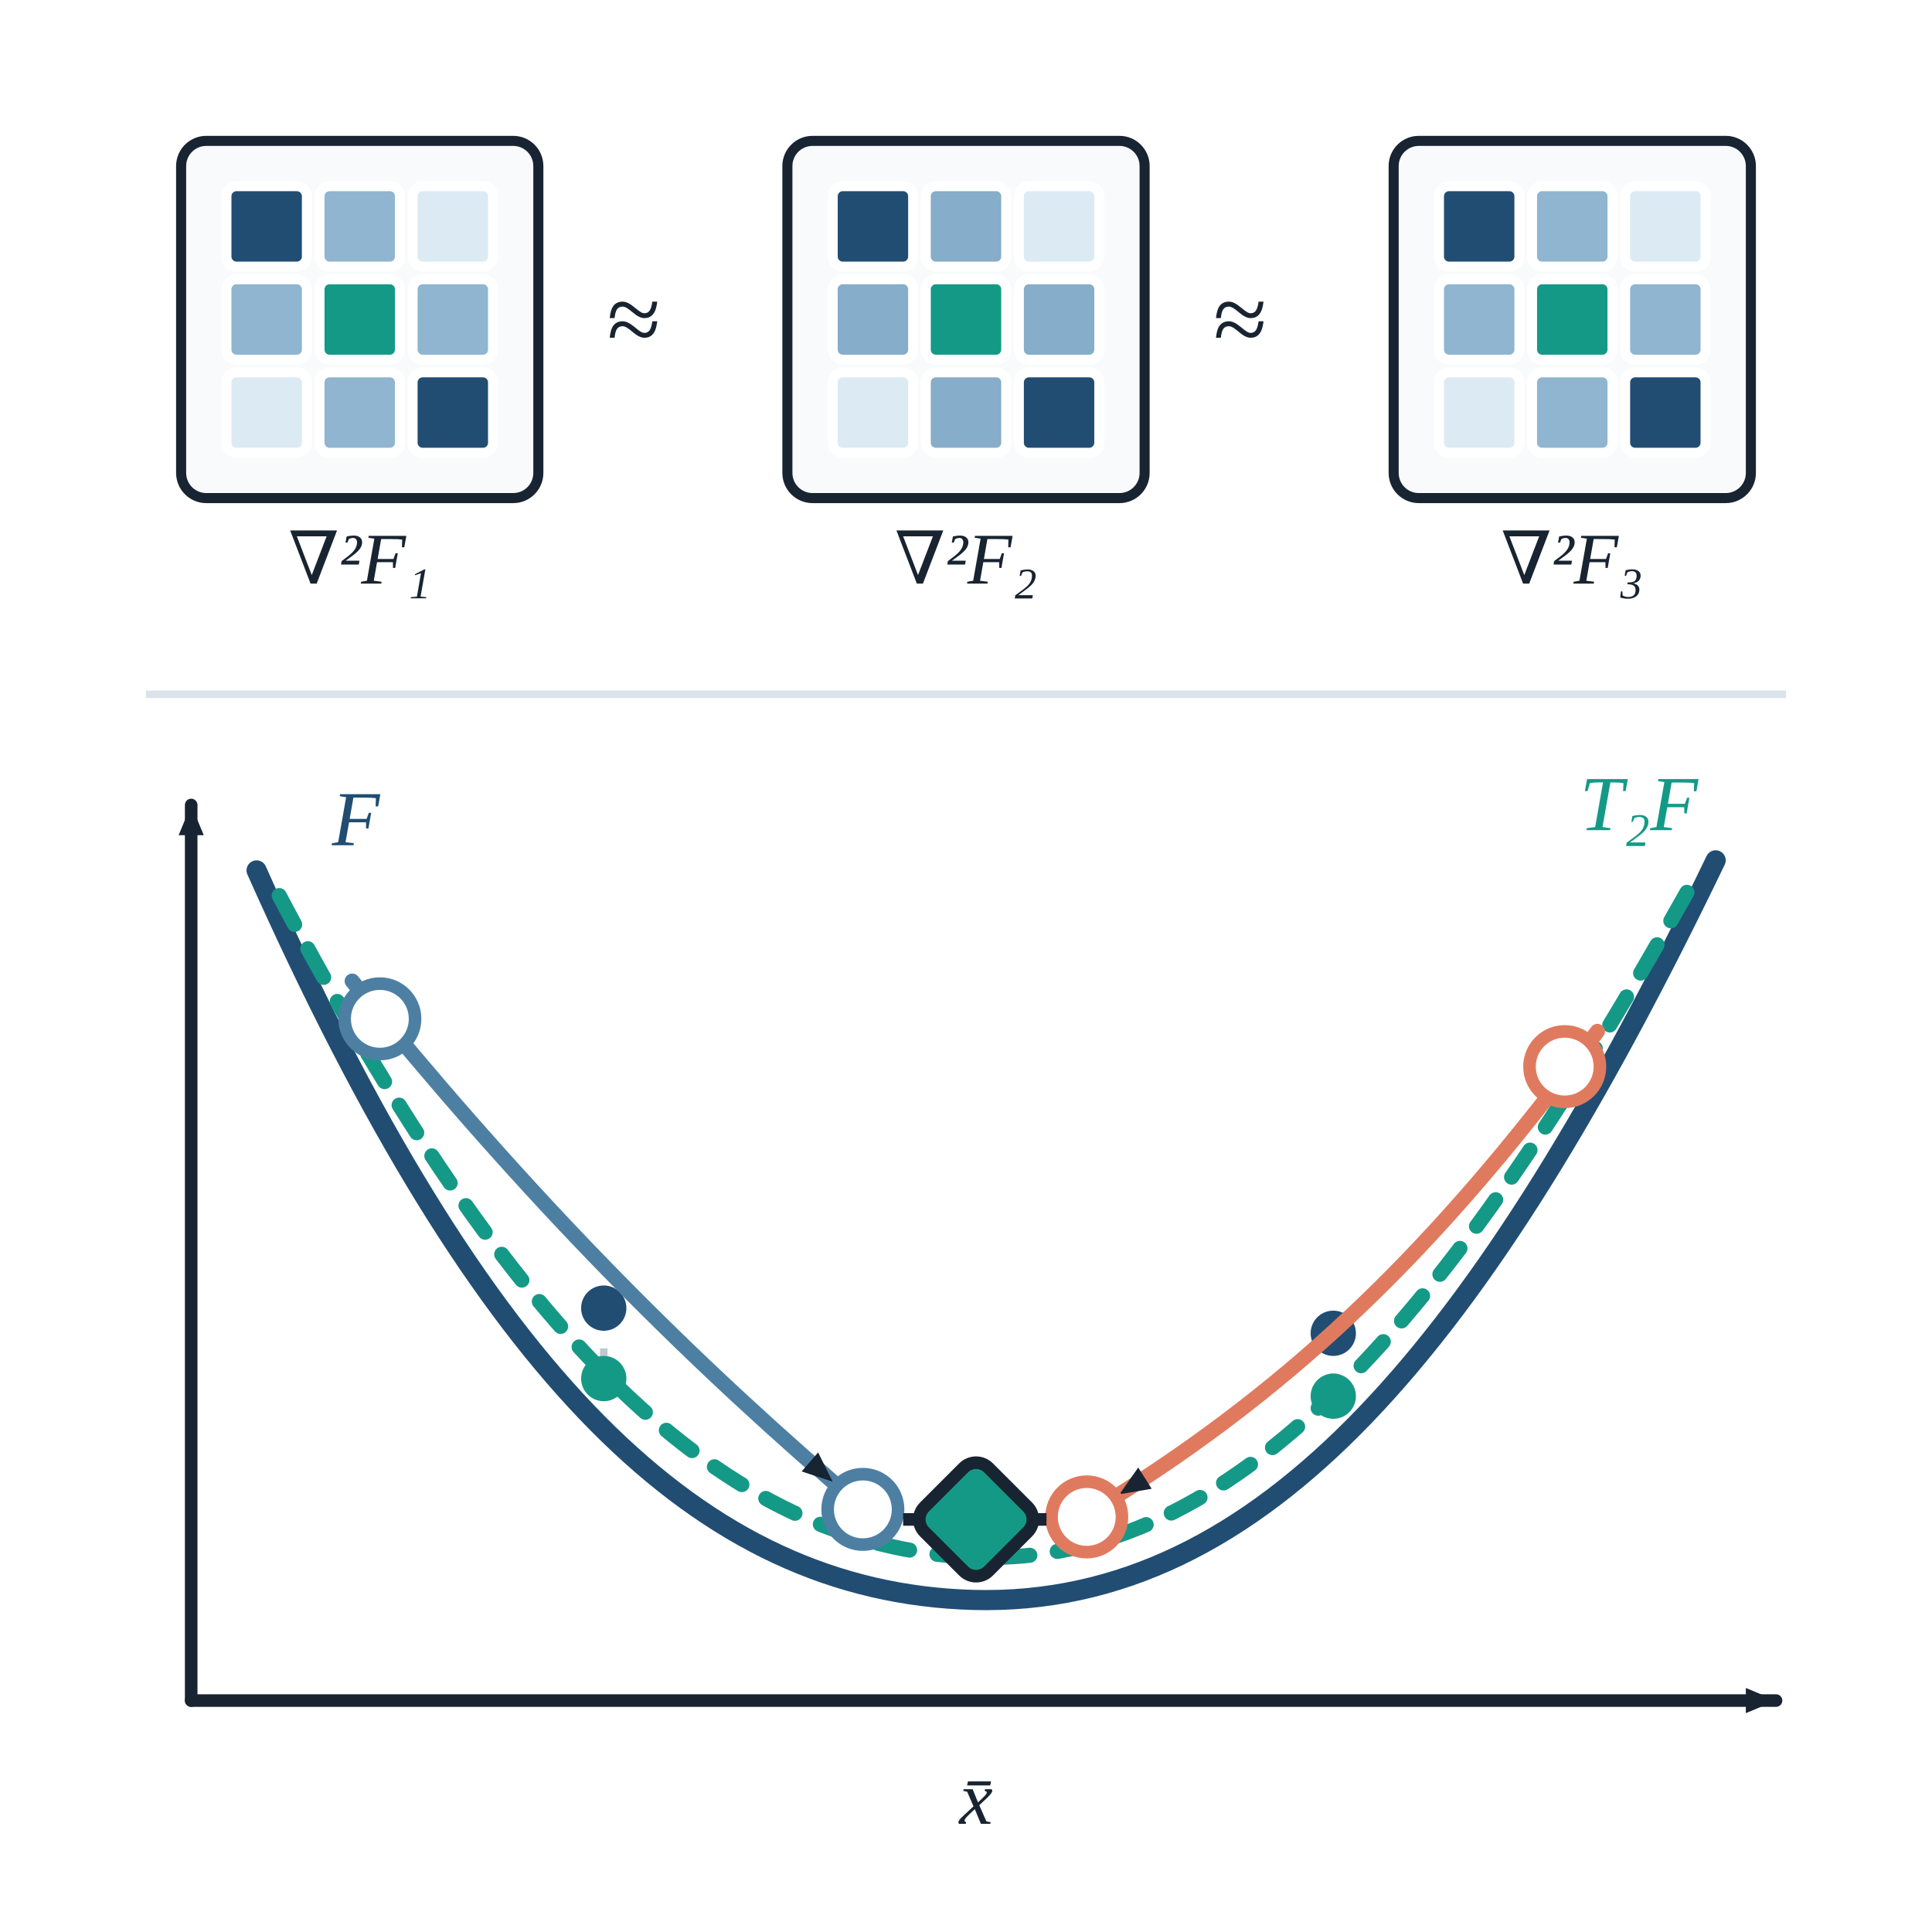
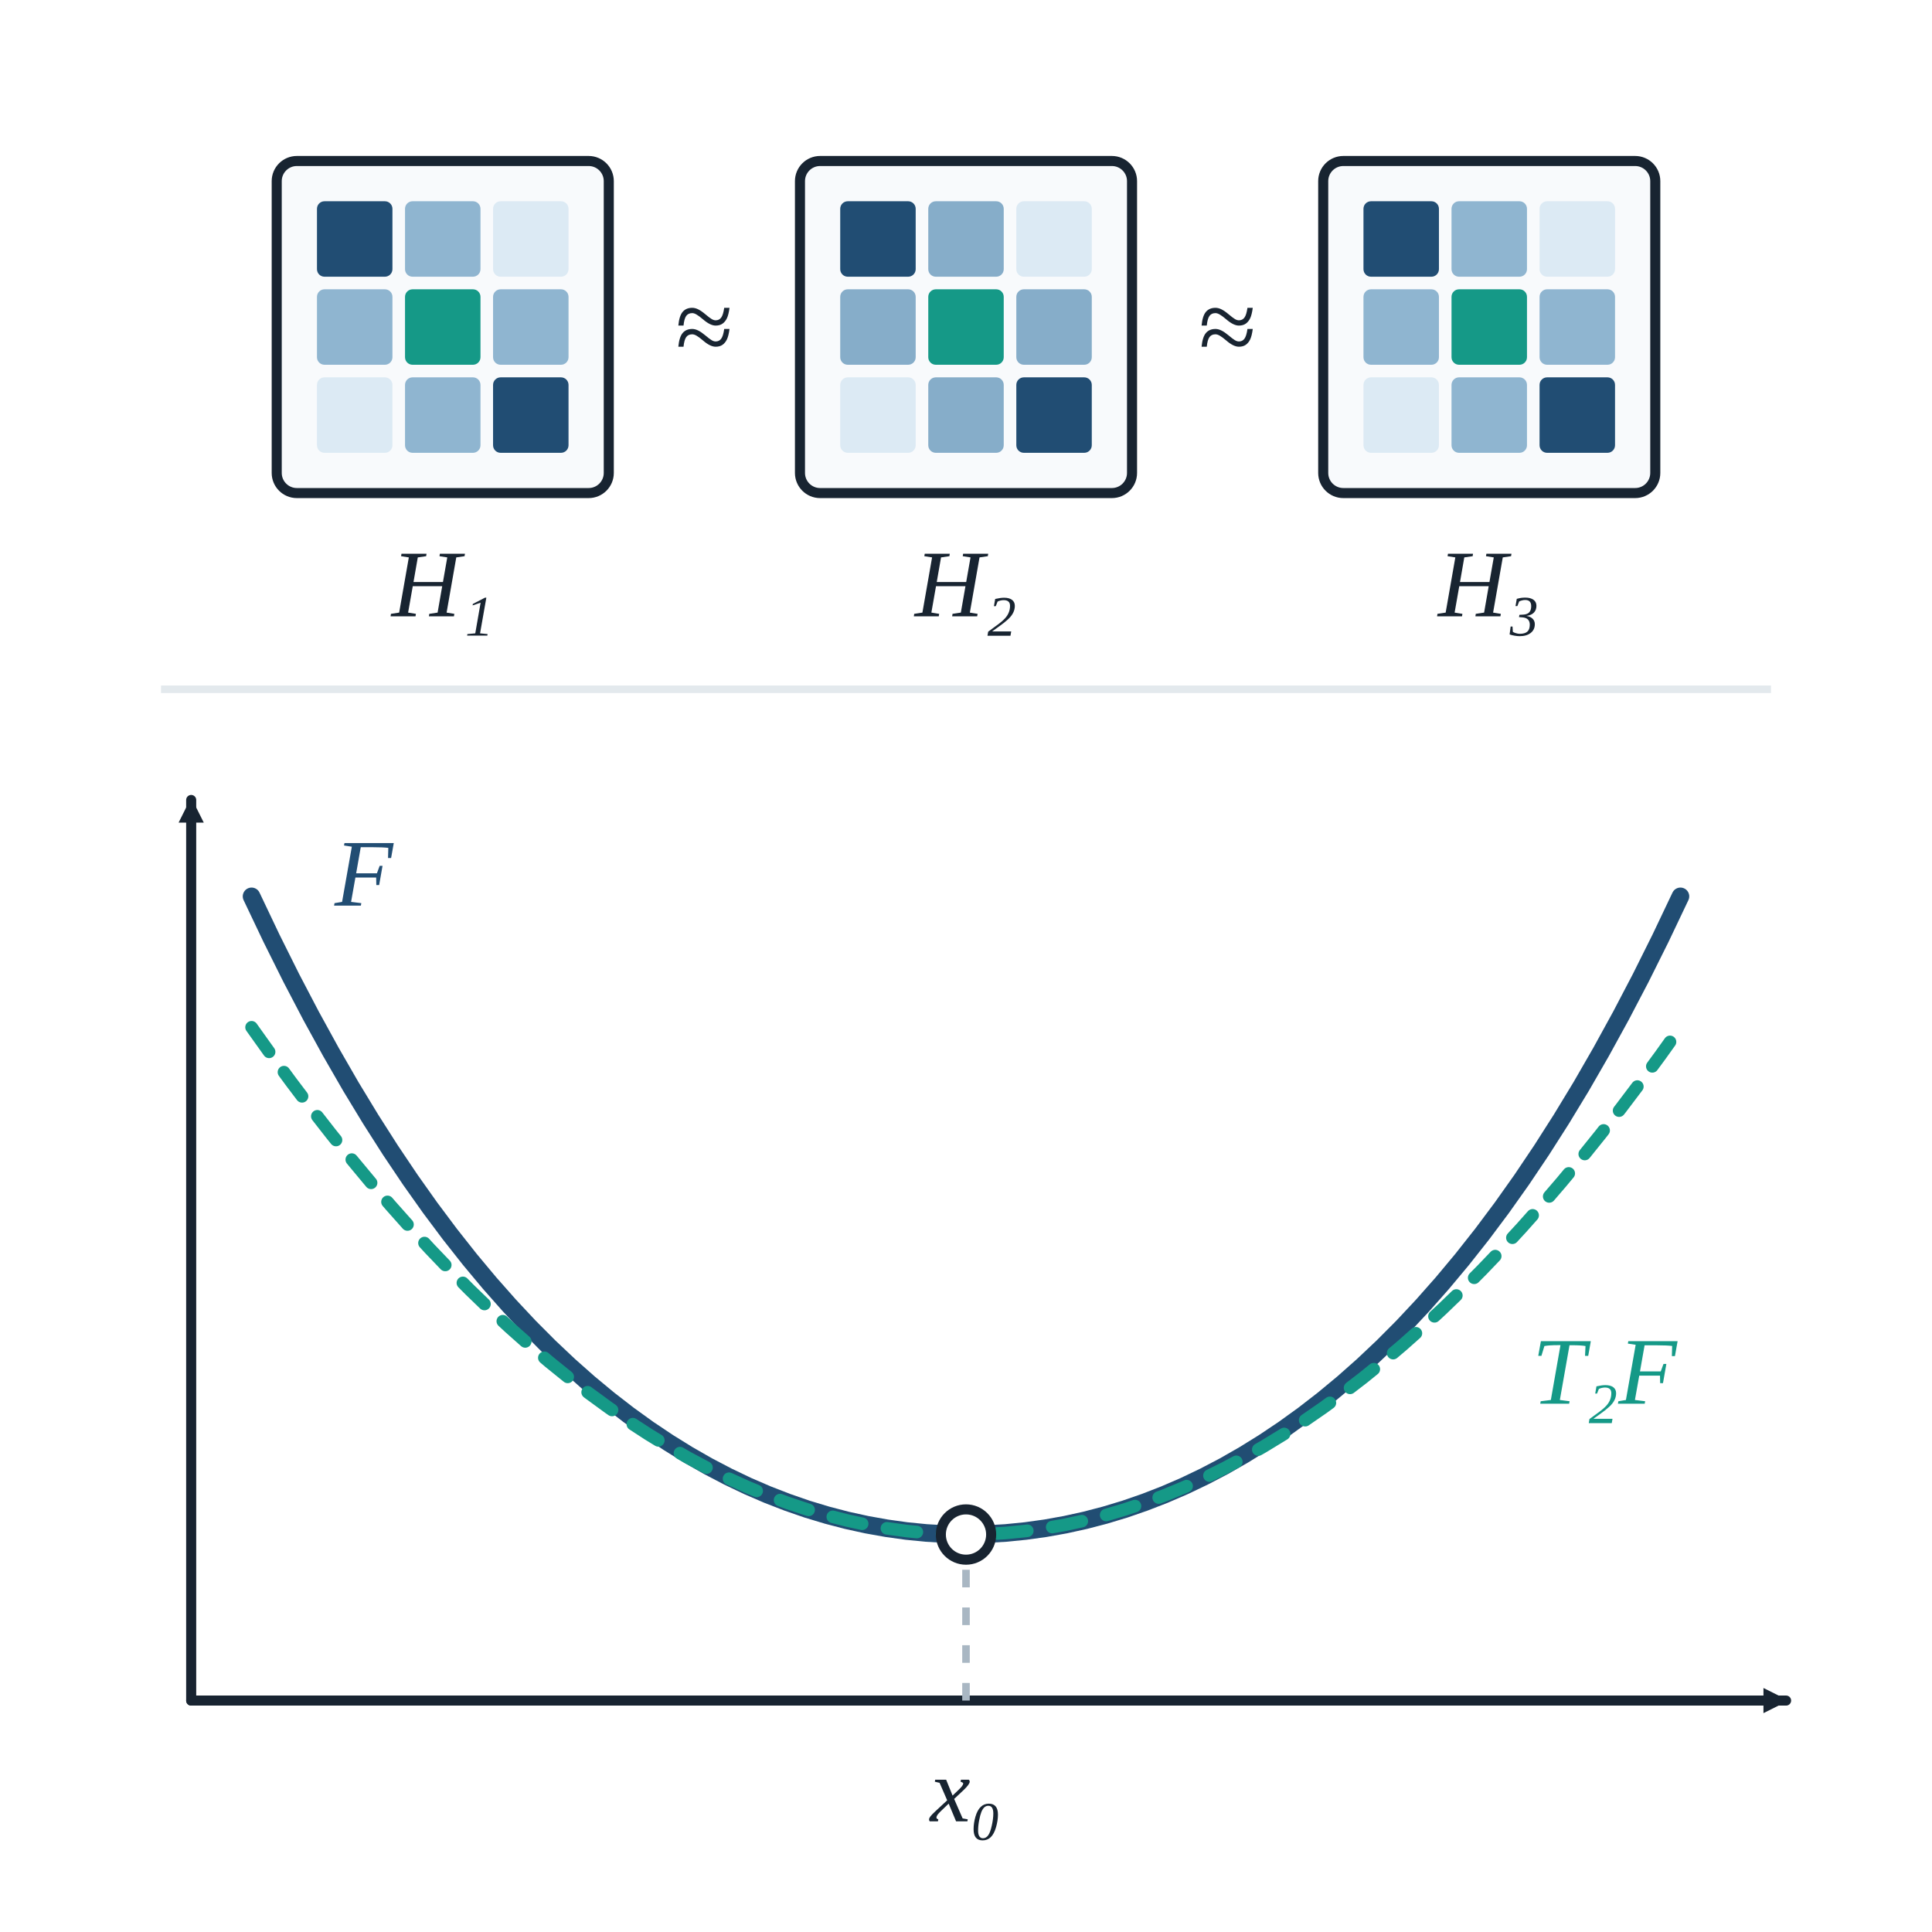
<svg xmlns="http://www.w3.org/2000/svg" viewBox="0 0 768 768" role="img" aria-labelledby="title desc">
-   <rect width="768" height="768" fill="#ffffff" />
  <defs>
-     <marker id="third-arrow" markerWidth="14" markerHeight="12" refX="13" refY="6" orient="auto" markerUnits="userSpaceOnUse">
-       <path d="M1 1L13 6L1 11Z" fill="#182431" />
+     <style>.label { font-family: 'Times New Roman', Times, serif; fill: #182431; }</style>
+     <marker id="arrow" markerWidth="12" markerHeight="12" refX="10" refY="6" orient="auto" markerUnits="userSpaceOnUse">
+       <path d="M1 1L11 6L1 11Z" fill="#182431" />
    </marker>
-     <marker id="third-teal-arrow" markerWidth="14" markerHeight="12" refX="13" refY="6" orient="auto" markerUnits="userSpaceOnUse">
-       <path d="M1 1L13 6L1 11Z" fill="#159987" />
-     </marker>
-     <style>
-       .label { font-family: Georgia, 'Times New Roman', serif; fill: #182431; }
-       .axis { fill: none; stroke: #182431; stroke-width: 5; stroke-linecap: round; }
-       .guide { fill: none; stroke: #bdc8d2; stroke-width: 3; stroke-dasharray: 8 8; }
-     </style>
  </defs>
-   <g aria-label="similar Hessians">
-     <g transform="translate(72 56)">
-       <rect width="142" height="142" rx="10" fill="#f8fafc" stroke="#182431" stroke-width="4" />
-       <g stroke="#ffffff" stroke-width="4">
-         <rect x="18" y="18" width="32" height="32" rx="4" fill="#214d73" />
-         <rect x="55" y="18" width="32" height="32" rx="4" fill="#8fb5d0" />
-         <rect x="92" y="18" width="32" height="32" rx="4" fill="#dceaf4" />
-         <rect x="18" y="55" width="32" height="32" rx="4" fill="#8fb5d0" />
-         <rect x="55" y="55" width="32" height="32" rx="4" fill="#159987" />
-         <rect x="92" y="55" width="32" height="32" rx="4" fill="#8fb5d0" />
-         <rect x="18" y="92" width="32" height="32" rx="4" fill="#dceaf4" />
-         <rect x="55" y="92" width="32" height="32" rx="4" fill="#8fb5d0" />
-         <rect x="92" y="92" width="32" height="32" rx="4" fill="#214d73" />
-       </g>
-       <text x="71" y="176" text-anchor="middle" class="label" font-size="29" font-style="italic">∇²F₁</text>
+   <rect width="768" height="768" fill="#fff" />
+   <g aria-label="similar local Hessians">
+     <g transform="translate(110 64)">
+       <rect width="132" height="132" rx="8" fill="#f8fafc" stroke="#182431" stroke-width="4" />
+       <rect x="16" y="16" width="30" height="30" rx="3" fill="#214d73" />
+       <rect x="51" y="16" width="30" height="30" rx="3" fill="#8fb5d0" />
+       <rect x="86" y="16" width="30" height="30" rx="3" fill="#dceaf4" />
+       <rect x="16" y="51" width="30" height="30" rx="3" fill="#8fb5d0" />
+       <rect x="51" y="51" width="30" height="30" rx="3" fill="#159987" />
+       <rect x="86" y="51" width="30" height="30" rx="3" fill="#8fb5d0" />
+       <rect x="16" y="86" width="30" height="30" rx="3" fill="#dceaf4" />
+       <rect x="51" y="86" width="30" height="30" rx="3" fill="#8fb5d0" />
+       <rect x="86" y="86" width="30" height="30" rx="3" fill="#214d73" />
+       <text x="66" y="181" text-anchor="middle" class="label" font-size="38" font-style="italic">H₁</text>
    </g>
-     <text x="252" y="140" text-anchor="middle" class="label" font-size="39">≈</text>
-     <g transform="translate(313 56)">
-       <rect width="142" height="142" rx="10" fill="#f8fafc" stroke="#182431" stroke-width="4" />
-       <g stroke="#ffffff" stroke-width="4">
-         <rect x="18" y="18" width="32" height="32" rx="4" fill="#214d73" />
-         <rect x="55" y="18" width="32" height="32" rx="4" fill="#86adc9" />
-         <rect x="92" y="18" width="32" height="32" rx="4" fill="#dceaf4" />
-         <rect x="18" y="55" width="32" height="32" rx="4" fill="#86adc9" />
-         <rect x="55" y="55" width="32" height="32" rx="4" fill="#159987" />
-         <rect x="92" y="55" width="32" height="32" rx="4" fill="#86adc9" />
-         <rect x="18" y="92" width="32" height="32" rx="4" fill="#dceaf4" />
-         <rect x="55" y="92" width="32" height="32" rx="4" fill="#86adc9" />
-         <rect x="92" y="92" width="32" height="32" rx="4" fill="#214d73" />
-       </g>
-       <text x="71" y="176" text-anchor="middle" class="label" font-size="29" font-style="italic">∇²F₂</text>
+     <g transform="translate(318 64)">
+       <rect width="132" height="132" rx="8" fill="#f8fafc" stroke="#182431" stroke-width="4" />
+       <rect x="16" y="16" width="30" height="30" rx="3" fill="#214d73" />
+       <rect x="51" y="16" width="30" height="30" rx="3" fill="#86adc9" />
+       <rect x="86" y="16" width="30" height="30" rx="3" fill="#dceaf4" />
+       <rect x="16" y="51" width="30" height="30" rx="3" fill="#86adc9" />
+       <rect x="51" y="51" width="30" height="30" rx="3" fill="#159987" />
+       <rect x="86" y="51" width="30" height="30" rx="3" fill="#86adc9" />
+       <rect x="16" y="86" width="30" height="30" rx="3" fill="#dceaf4" />
+       <rect x="51" y="86" width="30" height="30" rx="3" fill="#86adc9" />
+       <rect x="86" y="86" width="30" height="30" rx="3" fill="#214d73" />
+       <text x="66" y="181" text-anchor="middle" class="label" font-size="38" font-style="italic">H₂</text>
    </g>
-     <text x="493" y="140" text-anchor="middle" class="label" font-size="39">≈</text>
-     <g transform="translate(554 56)">
-       <rect width="142" height="142" rx="10" fill="#f8fafc" stroke="#182431" stroke-width="4" />
-       <g stroke="#ffffff" stroke-width="4">
-         <rect x="18" y="18" width="32" height="32" rx="4" fill="#214d73" />
-         <rect x="55" y="18" width="32" height="32" rx="4" fill="#8fb5d0" />
-         <rect x="92" y="18" width="32" height="32" rx="4" fill="#dceaf4" />
-         <rect x="18" y="55" width="32" height="32" rx="4" fill="#8fb5d0" />
-         <rect x="55" y="55" width="32" height="32" rx="4" fill="#159987" />
-         <rect x="92" y="55" width="32" height="32" rx="4" fill="#8fb5d0" />
-         <rect x="18" y="92" width="32" height="32" rx="4" fill="#dceaf4" />
-         <rect x="55" y="92" width="32" height="32" rx="4" fill="#8fb5d0" />
-         <rect x="92" y="92" width="32" height="32" rx="4" fill="#214d73" />
-       </g>
-       <text x="71" y="176" text-anchor="middle" class="label" font-size="29" font-style="italic">∇²F₃</text>
+     <g transform="translate(526 64)">
+       <rect width="132" height="132" rx="8" fill="#f8fafc" stroke="#182431" stroke-width="4" />
+       <rect x="16" y="16" width="30" height="30" rx="3" fill="#214d73" />
+       <rect x="51" y="16" width="30" height="30" rx="3" fill="#8fb5d0" />
+       <rect x="86" y="16" width="30" height="30" rx="3" fill="#dceaf4" />
+       <rect x="16" y="51" width="30" height="30" rx="3" fill="#8fb5d0" />
+       <rect x="51" y="51" width="30" height="30" rx="3" fill="#159987" />
+       <rect x="86" y="51" width="30" height="30" rx="3" fill="#8fb5d0" />
+       <rect x="16" y="86" width="30" height="30" rx="3" fill="#dceaf4" />
+       <rect x="51" y="86" width="30" height="30" rx="3" fill="#8fb5d0" />
+       <rect x="86" y="86" width="30" height="30" rx="3" fill="#214d73" />
+       <text x="66" y="181" text-anchor="middle" class="label" font-size="38" font-style="italic">H₃</text>
    </g>
+     <text x="280" y="144" text-anchor="middle" class="label" font-size="42">≈</text>
+     <text x="488" y="144" text-anchor="middle" class="label" font-size="42">≈</text>
  </g>
-   <line x1="58" y1="276" x2="710" y2="276" stroke="#dce3ea" stroke-width="3" />
-   <g aria-label="smooth objective and quadratic approximation">
-     <path d="M76 676H706" class="axis" marker-end="url(#third-arrow)" />
-     <path d="M76 676V320" class="axis" marker-end="url(#third-arrow)" />
-     <path d="M102 346C192 548 278 633 387 636C502 639 589 535 682 342" fill="none" stroke="#214d73" stroke-width="8" stroke-linecap="round" />
-     <path d="M111 356C204 532 287 615 387 619C491 623 575 525 671 354" fill="none" stroke="#159987" stroke-width="6" stroke-dasharray="13 11" stroke-linecap="round" />
-     <text x="132" y="336" class="label" font-size="31" font-style="italic" style="fill:#214d73">F</text>
-     <text x="628" y="330" class="label" font-size="31" font-style="italic" style="fill:#159987">T₂F</text>
-     <path d="M240 520V548M530 530V555" class="guide" />
-     <circle cx="240" cy="520" r="9" fill="#214d73" />
-     <circle cx="240" cy="548" r="9" fill="#159987" />
-     <circle cx="530" cy="530" r="9" fill="#214d73" />
-     <circle cx="530" cy="555" r="9" fill="#159987" />
-     <path d="M140 390C205 470 263 530 331 589" fill="none" stroke="#4d7fa3" stroke-width="6" stroke-linecap="round" marker-end="url(#third-arrow)" />
-     <path d="M635 410C578 487 524 544 445 594" fill="none" stroke="#e07a5f" stroke-width="6" stroke-linecap="round" marker-end="url(#third-arrow)" />
-     <circle cx="151" cy="405" r="14" fill="#ffffff" stroke="#4d7fa3" stroke-width="5" />
-     <circle cx="622" cy="424" r="14" fill="#ffffff" stroke="#e07a5f" stroke-width="5" />
-     <circle cx="343" cy="600" r="14" fill="#ffffff" stroke="#4d7fa3" stroke-width="5" />
-     <circle cx="432" cy="603" r="14" fill="#ffffff" stroke="#e07a5f" stroke-width="5" />
-     <path d="M359 604H413" fill="none" stroke="#182431" stroke-width="5" marker-end="url(#third-teal-arrow)" />
-     <path d="M416 604H369" fill="none" stroke="#182431" stroke-width="5" marker-end="url(#third-arrow)" />
-     <rect x="370" y="586" width="36" height="36" rx="7" fill="#159987" stroke="#182431" stroke-width="5" transform="rotate(45 388 604)" />
-     <text x="388" y="725" text-anchor="middle" class="label" font-size="30" font-style="italic">x̄</text>
+   <path d="M64 274H704" stroke="#e3e9ed" stroke-width="3" />
+   <g fill="none" stroke="#182431" stroke-width="4" stroke-linecap="round" marker-end="url(#arrow)">
+     <path d="M76 676H710" />
+     <path d="M76 676V318" />
  </g>
+   <path d="M100.00 356.32 L107.89 372.91 L115.78 388.74 L123.67 403.82 L131.56 418.19 L139.44 431.87 L147.33 444.87 L155.22 457.24 L163.11 468.98 L171.00 480.11 L178.89 490.66 L186.78 500.65 L194.67 510.10 L202.56 519.02 L210.44 527.44 L218.33 535.36 L226.22 542.81 L234.11 549.80 L242.00 556.34 L249.89 562.45 L257.78 568.14 L265.67 573.42 L273.56 578.31 L281.44 582.82 L289.33 586.95 L297.22 590.72 L305.11 594.13 L313.00 597.19 L320.89 599.92 L328.78 602.30 L336.67 604.36 L344.56 606.09 L352.44 607.50 L360.33 608.60 L368.22 609.38 L376.11 609.84 L384.00 610.00 L391.89 609.84 L399.78 609.38 L407.67 608.60 L415.56 607.50 L423.44 606.09 L431.33 604.36 L439.22 602.30 L447.11 599.92 L455.00 597.19 L462.89 594.13 L470.78 590.72 L478.67 586.95 L486.56 582.82 L494.44 578.31 L502.33 573.42 L510.22 568.14 L518.11 562.45 L526.00 556.34 L533.89 549.80 L541.78 542.81 L549.67 535.36 L557.56 527.44 L565.44 519.02 L573.33 510.10 L581.22 500.65 L589.11 490.66 L597.00 480.11 L604.89 468.98 L612.78 457.24 L620.67 444.87 L628.56 431.87 L636.44 418.19 L644.33 403.82 L652.22 388.74 L660.11 372.91 L668.00 356.32" fill="none" stroke="#214d73" stroke-width="7" stroke-linecap="round" />
+   <path d="M100.00 408.36 L107.89 419.41 L115.78 430.14 L123.67 440.57 L131.56 450.68 L139.44 460.48 L147.33 469.97 L155.22 479.15 L163.11 488.02 L171.00 496.58 L178.89 504.82 L186.78 512.76 L194.67 520.38 L202.56 527.69 L210.44 534.70 L218.33 541.39 L226.22 547.77 L234.11 553.83 L242.00 559.59 L249.89 565.04 L257.78 570.17 L265.67 574.99 L273.56 579.51 L281.44 583.71 L289.33 587.60 L297.22 591.17 L305.11 594.44 L313.00 597.40 L320.89 600.04 L328.78 602.38 L336.67 604.40 L344.56 606.11 L352.44 607.51 L360.33 608.60 L368.22 609.38 L376.11 609.84 L384.00 610.00 L391.89 609.84 L399.78 609.38 L407.67 608.60 L415.56 607.51 L423.44 606.11 L431.33 604.40 L439.22 602.38 L447.11 600.04 L455.00 597.40 L462.89 594.44 L470.78 591.17 L478.67 587.60 L486.56 583.71 L494.44 579.51 L502.33 574.99 L510.22 570.17 L518.11 565.04 L526.00 559.59 L533.89 553.83 L541.78 547.77 L549.67 541.39 L557.56 534.70 L565.44 527.69 L573.33 520.38 L581.22 512.76 L589.11 504.82 L597.00 496.58 L604.89 488.02 L612.78 479.15 L620.67 469.97 L628.56 460.48 L636.44 450.68 L644.33 440.57 L652.22 430.14 L660.11 419.41 L668.00 408.36" fill="none" stroke="#159987" stroke-width="5" stroke-dasharray="12 10" stroke-linecap="round" />
+   <text x="133" y="360" class="label" font-size="38" font-style="italic" style="fill:#214d73">F</text>
+   <text x="609" y="558" class="label" font-size="38" font-style="italic" style="fill:#159987">T₂F</text>
+   <path d="M384 676V624" stroke="#a9b7c3" stroke-width="3" stroke-dasharray="7 8" />
+   <circle cx="384" cy="610" r="10" fill="#fff" stroke="#182431" stroke-width="4" />
+   <text x="384" y="724" text-anchor="middle" class="label" font-size="36" font-style="italic">x₀</text>
</svg>
